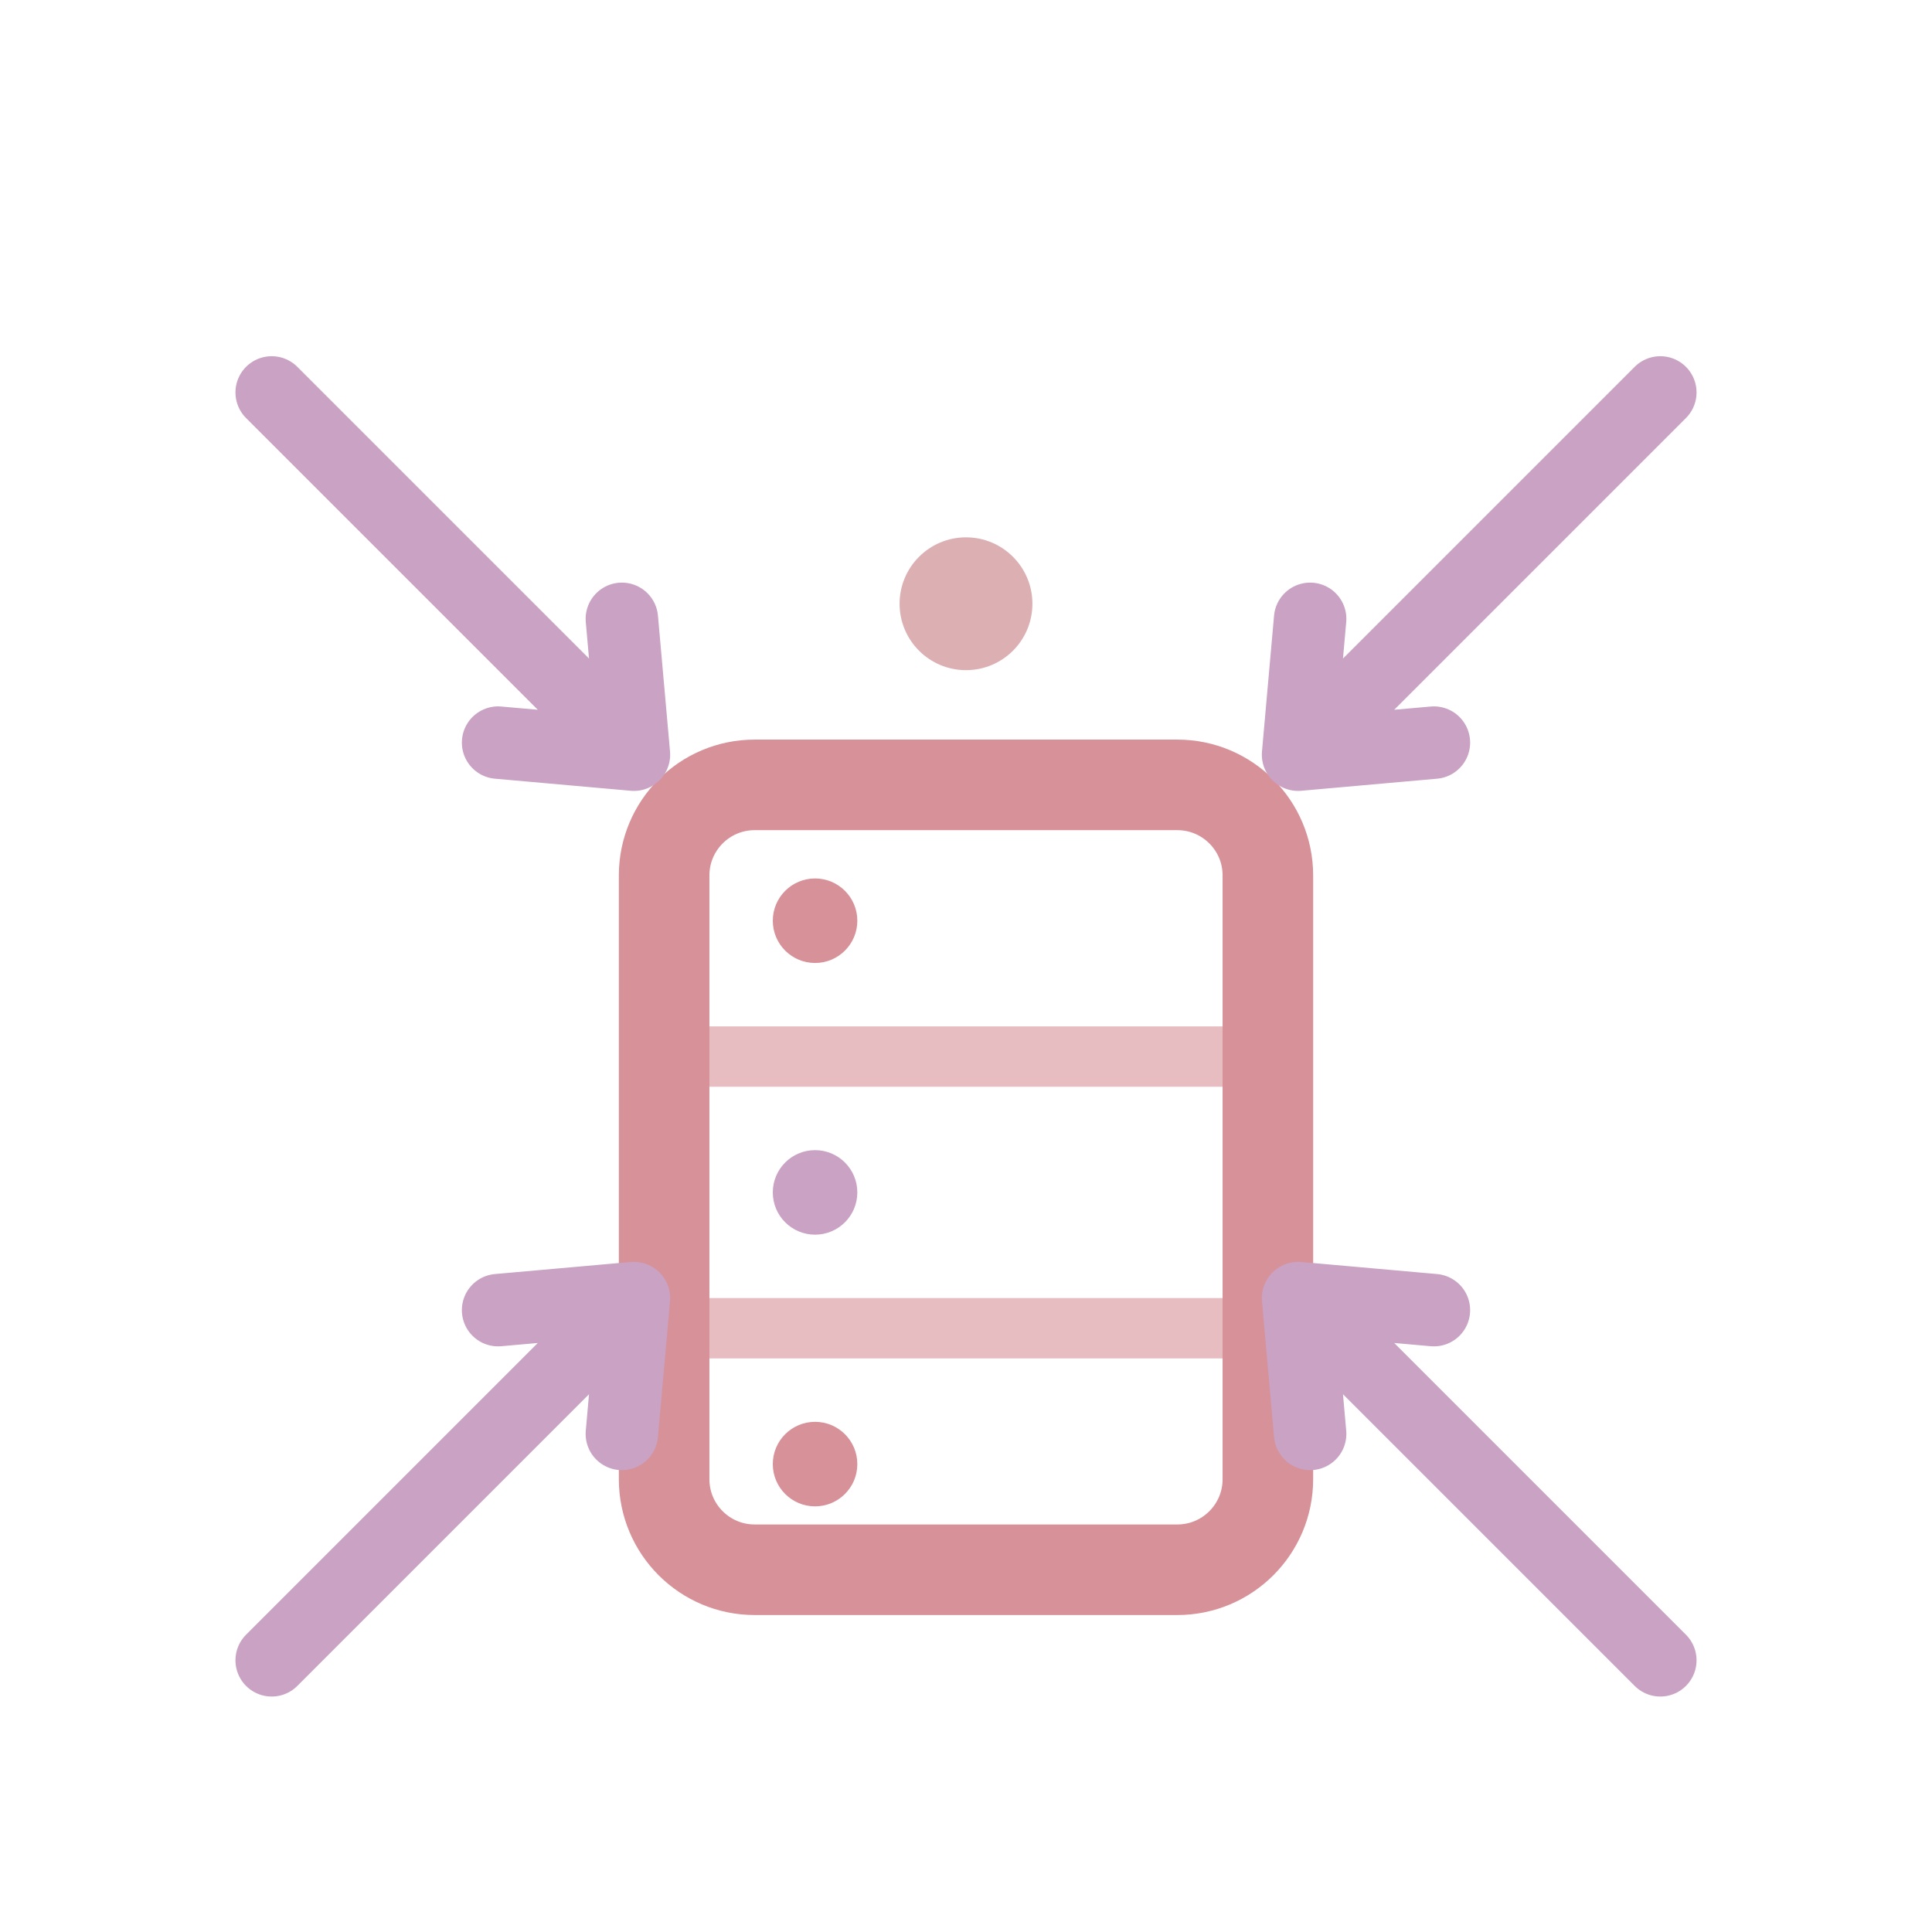
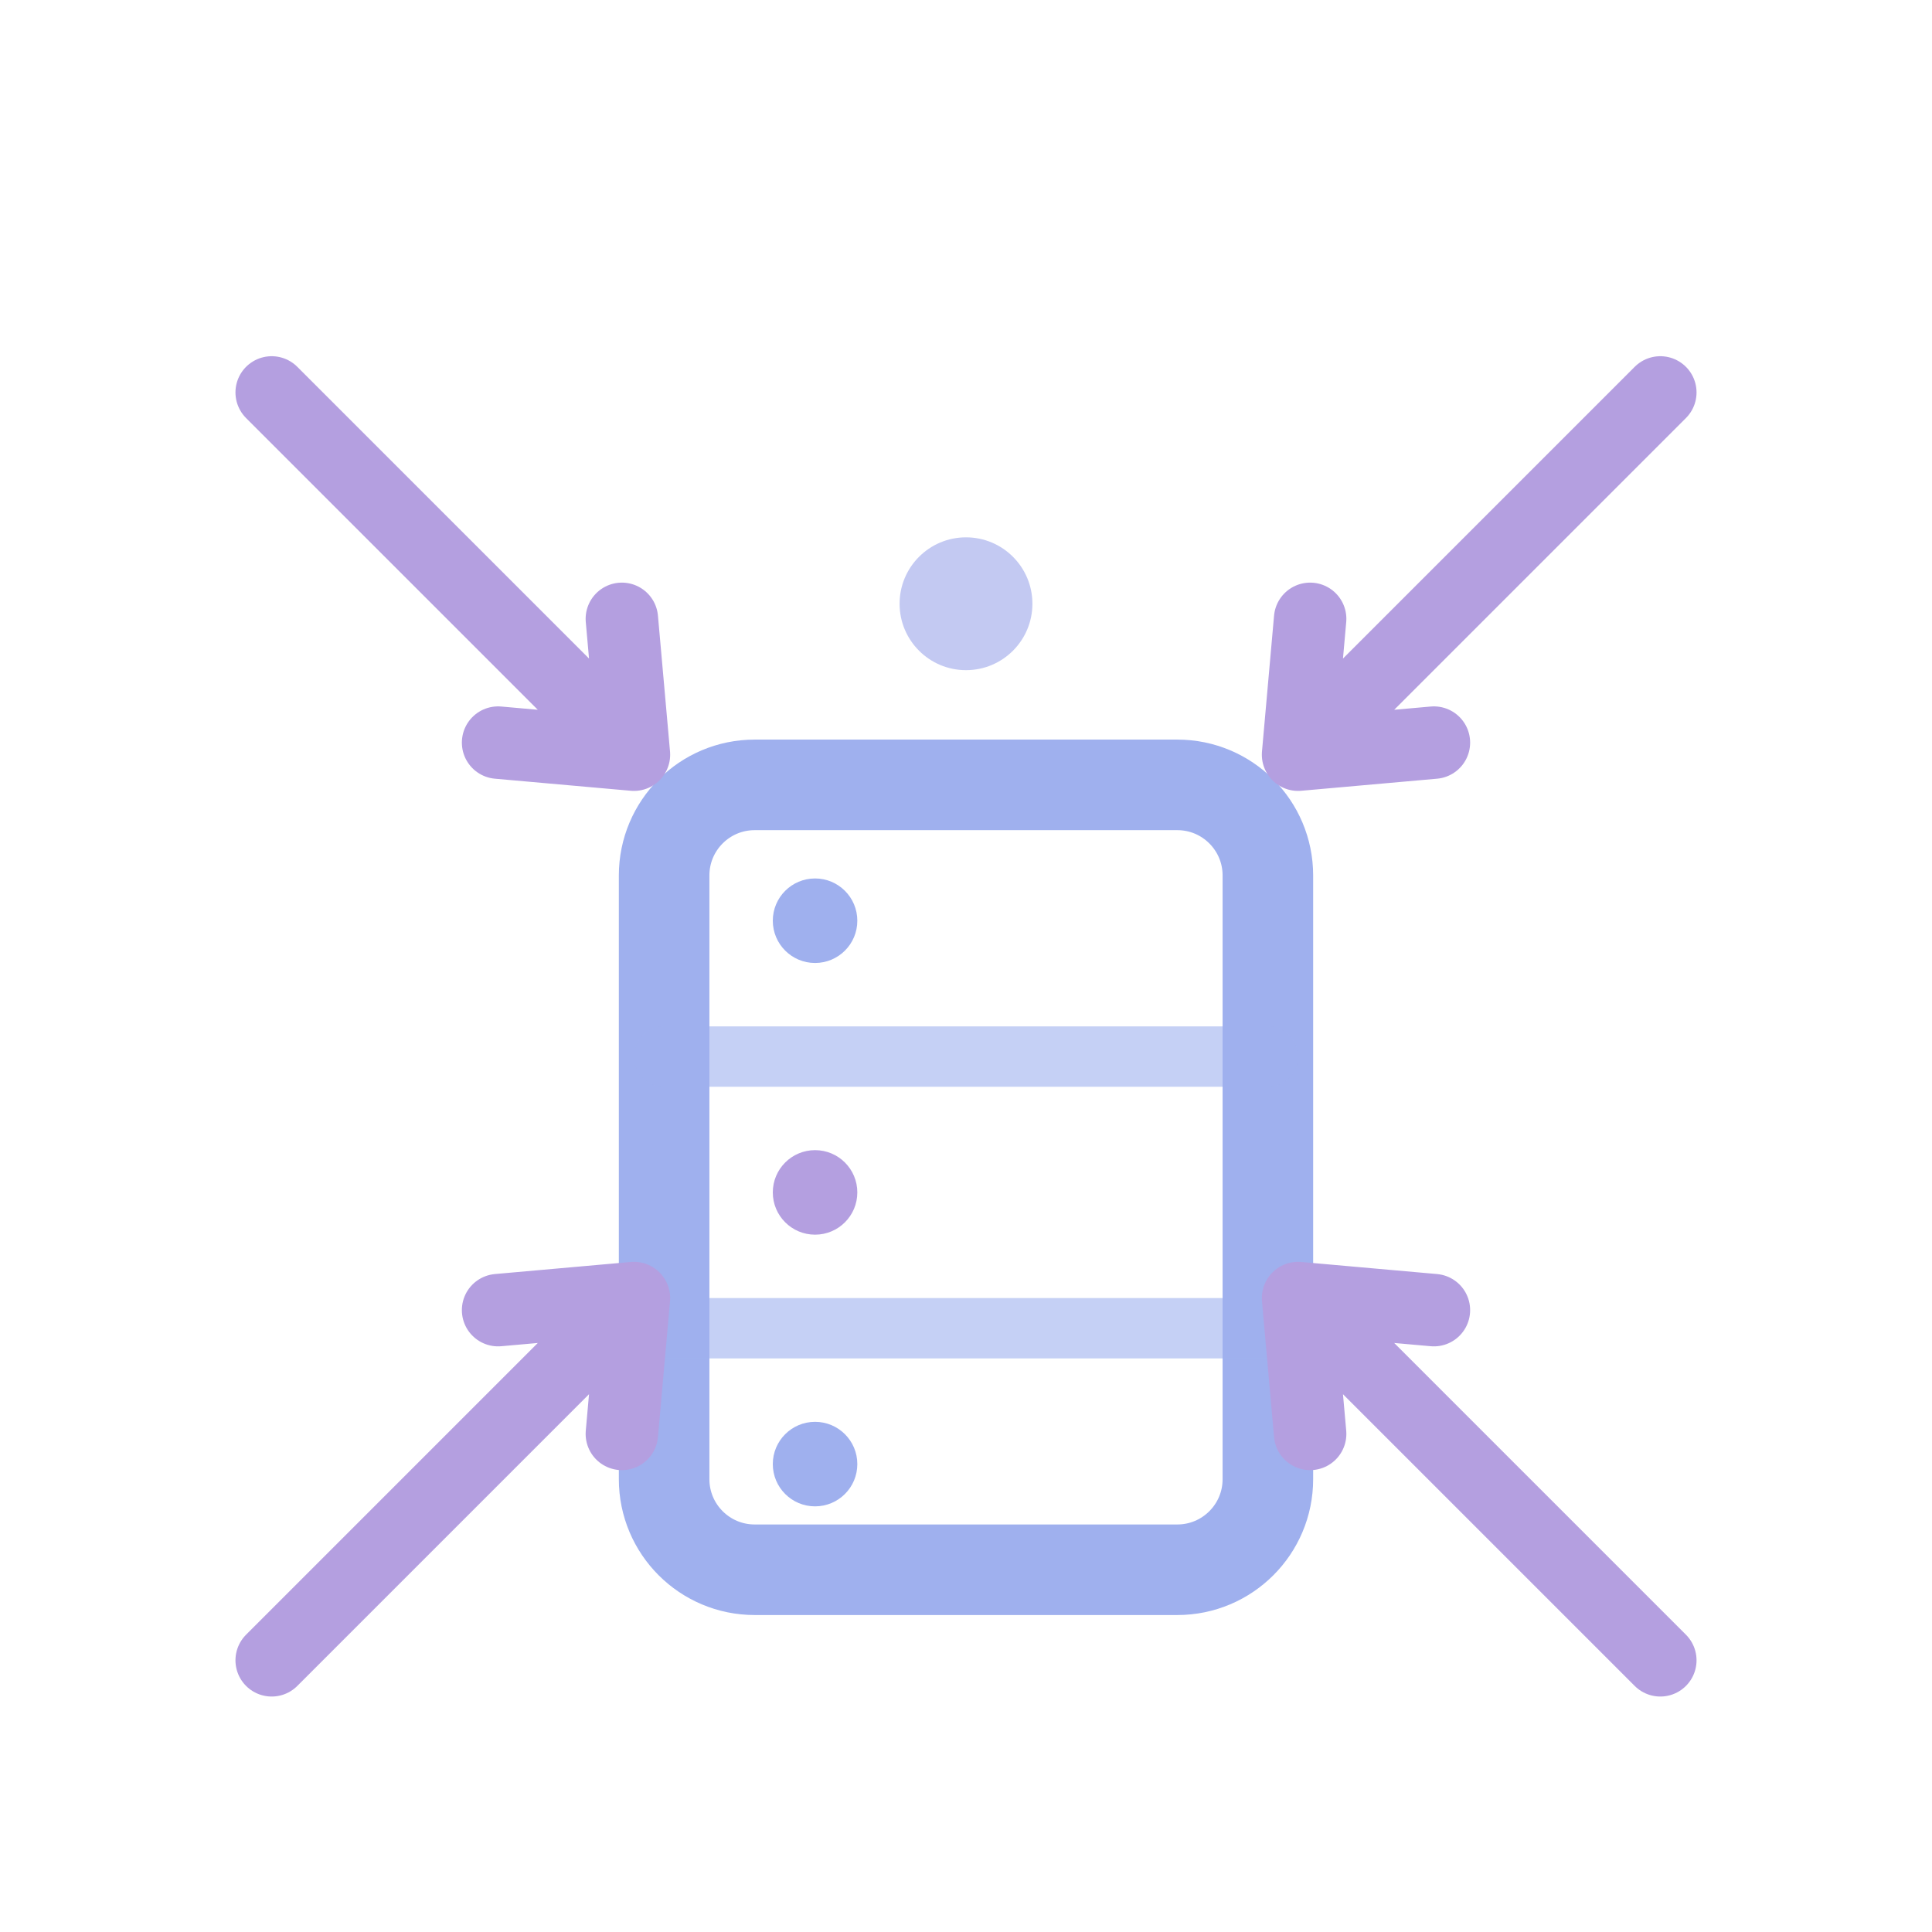
<svg xmlns="http://www.w3.org/2000/svg" viewBox="0 0 64 64" fill="none" stroke-linecap="round" stroke-linejoin="round" role="img" aria-hidden="true">
-   <rect x="22" y="26" width="20" height="26" rx="3" stroke="#d79198" stroke-width="3" />
-   <path d="M22 35h20M22 44h20" stroke="#d79198" stroke-width="2" opacity=".6" />
-   <circle cx="27" cy="30.5" r="1.4" fill="#d79198" />
-   <circle cx="27" cy="39.5" r="1.4" fill="#c9a2c4" />
-   <circle cx="27" cy="48.5" r="1.4" fill="#d79198" />
-   <path d="M9 13l12 12M21 25l-4.5-.4M21 25l-.4-4.5" stroke="#c9a2c4" stroke-width="2.4" />
-   <path d="M55 13L43 25M43 25l4.5-.4M43 25l.4-4.5" stroke="#c9a2c4" stroke-width="2.4" />
-   <path d="M9 55l12-12M21 43l-4.5.4M21 43l-.4 4.5" stroke="#c9a2c4" stroke-width="2.4" />
-   <path d="M55 55L43 43M43 43l4.5.4M43 43l.4 4.5" stroke="#c9a2c4" stroke-width="2.4" />
-   <circle cx="32" cy="20" r="2.2" fill="#dcafb3" />
+   <rect x="22" y="26" width="20" height="26" rx="3" stroke="#9FB0EE" stroke-width="3" />
+   <path d="M22 35h20M22 44h20" stroke="#9FB0EE" stroke-width="2" opacity=".6" />
+   <circle cx="27" cy="30.5" r="1.4" fill="#9FB0EE" />
+   <circle cx="27" cy="39.5" r="1.4" fill="#B49FE0" />
+   <circle cx="27" cy="48.5" r="1.4" fill="#9FB0EE" />
+   <path d="M9 13l12 12M21 25l-4.5-.4M21 25l-.4-4.5" stroke="#B49FE0" stroke-width="2.4" />
+   <path d="M55 13L43 25M43 25l4.5-.4M43 25l.4-4.5" stroke="#B49FE0" stroke-width="2.4" />
+   <path d="M9 55l12-12M21 43l-4.5.4M21 43l-.4 4.5" stroke="#B49FE0" stroke-width="2.4" />
+   <path d="M55 55L43 43M43 43l4.5.4M43 43l.4 4.5" stroke="#B49FE0" stroke-width="2.4" />
+   <circle cx="32" cy="20" r="2.2" fill="#C3C9F2" />
</svg>
